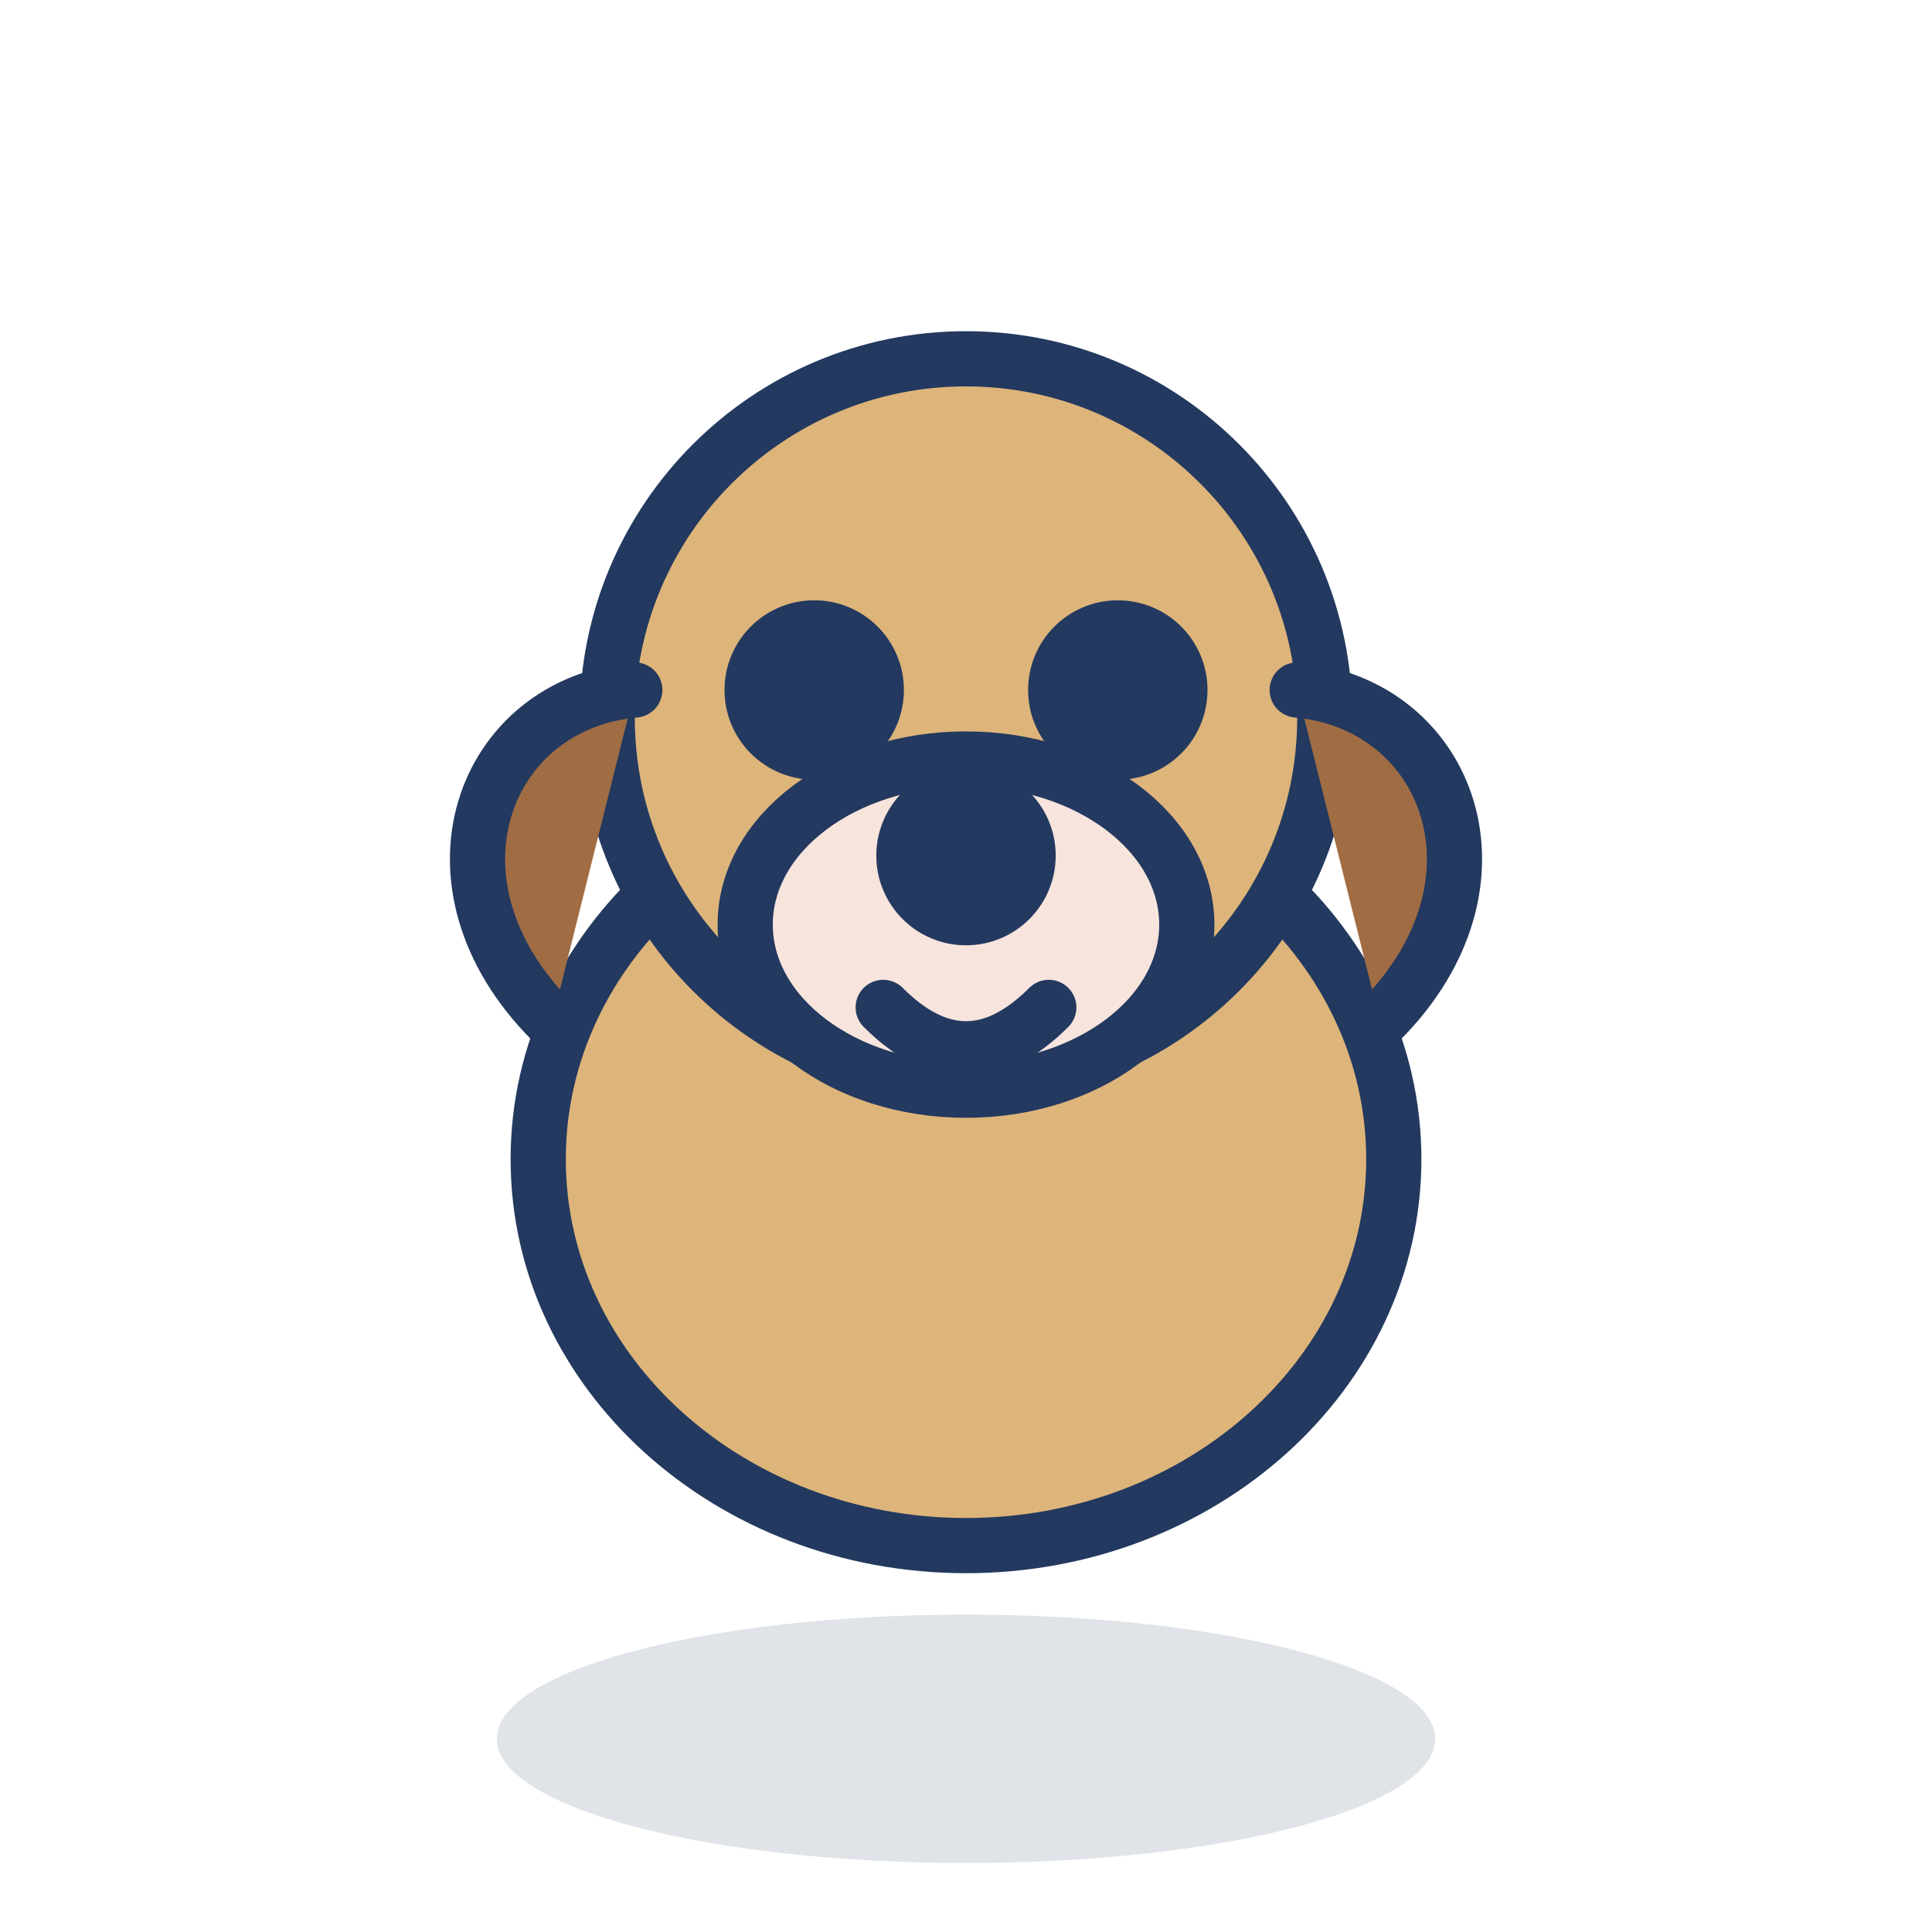
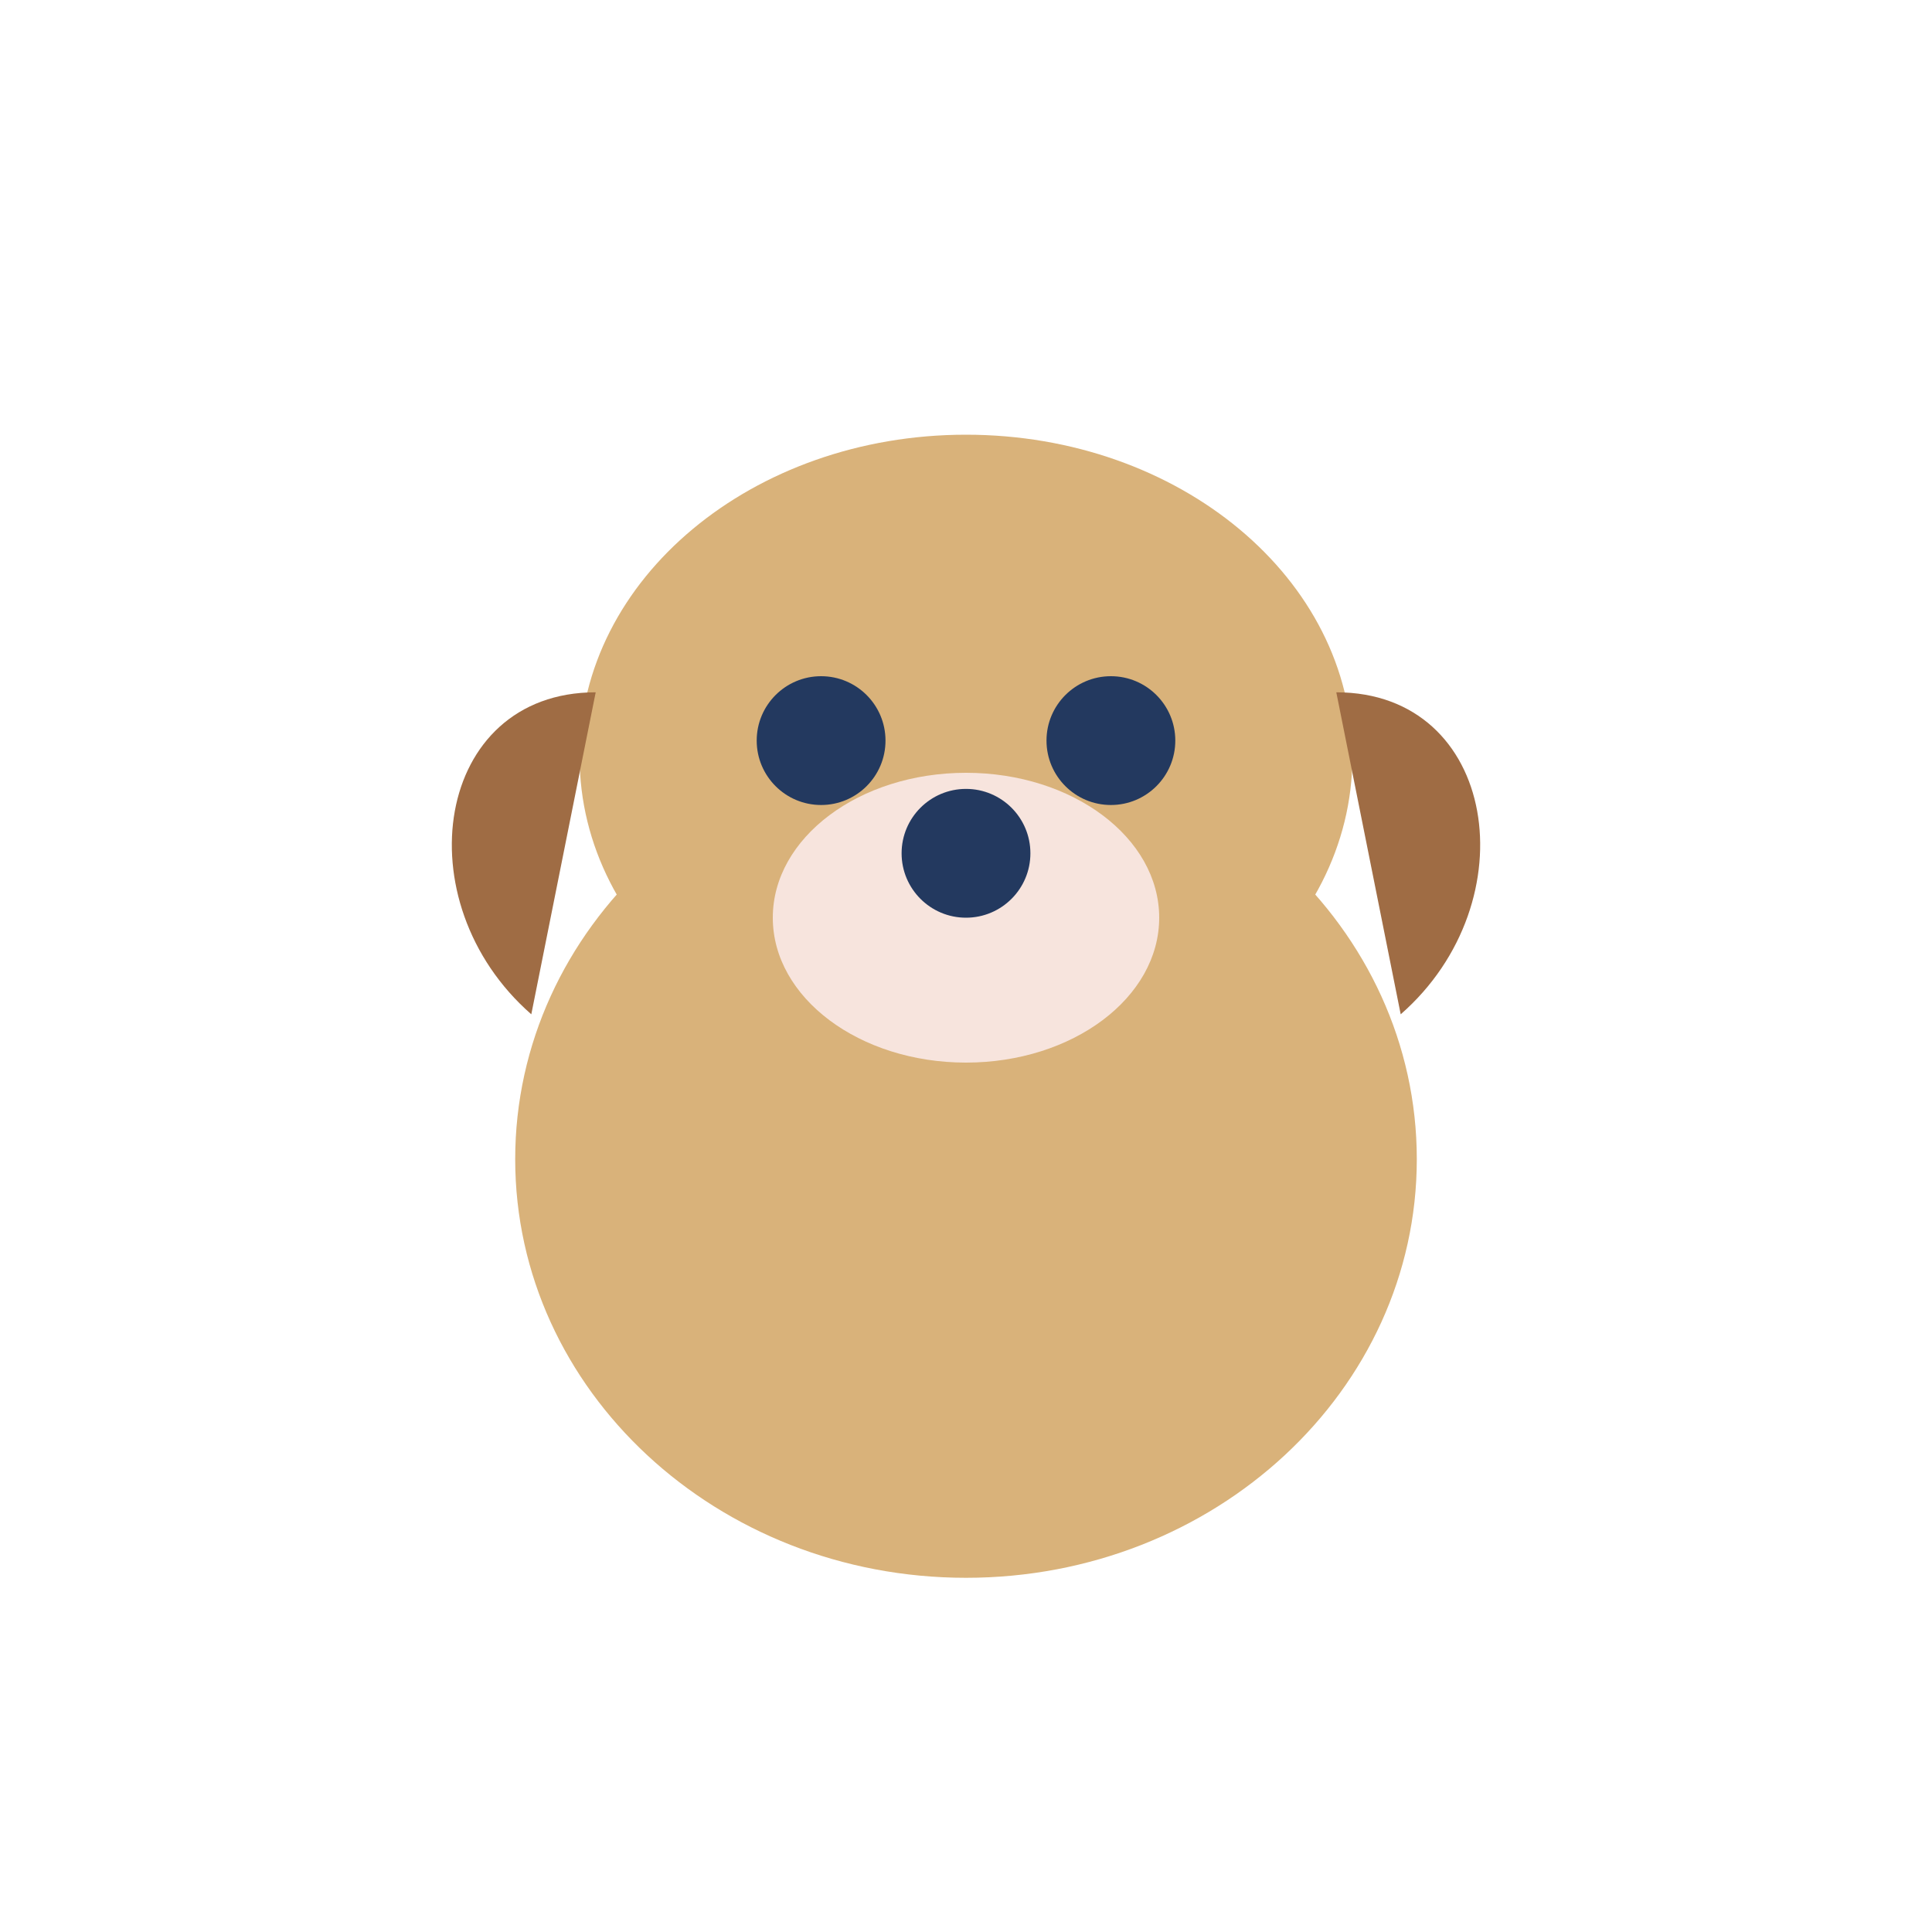
- <svg xmlns="http://www.w3.org/2000/svg" viewBox="0 0 140 140">
-   <ellipse cx="70" cy="126" rx="34" ry="9" fill="rgba(35,57,95,0.14)" />
-   <g stroke="#23395f" stroke-width="4" stroke-linecap="round" stroke-linejoin="round">
-     <ellipse cx="70" cy="84" rx="31" ry="28" fill="#ddb47a" />
-     <circle cx="70" cy="52" r="26" fill="#ddb47a" />
-     <path d="M46 50c-11 1-16 14-6 24" fill="#a06c44" />
-     <path d="M94 50c11 1 16 14 6 24" fill="#a06c44" />
-     <ellipse cx="70" cy="67" rx="16" ry="12" fill="#f7e4dd" />
-     <circle cx="59" cy="50" r="4.5" fill="#23395f" />
-     <circle cx="81" cy="50" r="4.5" fill="#23395f" />
-     <circle cx="70" cy="62" r="4.5" fill="#23395f" />
-     <path d="M64 73c4 4 8 4 12 0" fill="none" />
-   </g>
+ <svg xmlns="http://www.w3.org/2000/svg" viewBox="0 0 120 120">
+   <ellipse cx="60" cy="72" rx="28" ry="26" fill="#d9b27a" />
+   <ellipse cx="60" cy="47" rx="24" ry="20" fill="#d9b27a" />
+   <path d="M37 43c-10 0-12 13-4 20" fill="#9f6c44" />
+   <path d="M83 43c10 0 12 13 4 20" fill="#9f6c44" />
+   <circle cx="51" cy="46" r="4" fill="#23395f" />
+   <circle cx="69" cy="46" r="4" fill="#23395f" />
+   <ellipse cx="60" cy="57" rx="12" ry="9" fill="#f7e4dd" />
+   <circle cx="60" cy="53" r="4" fill="#23395f" />
</svg>
